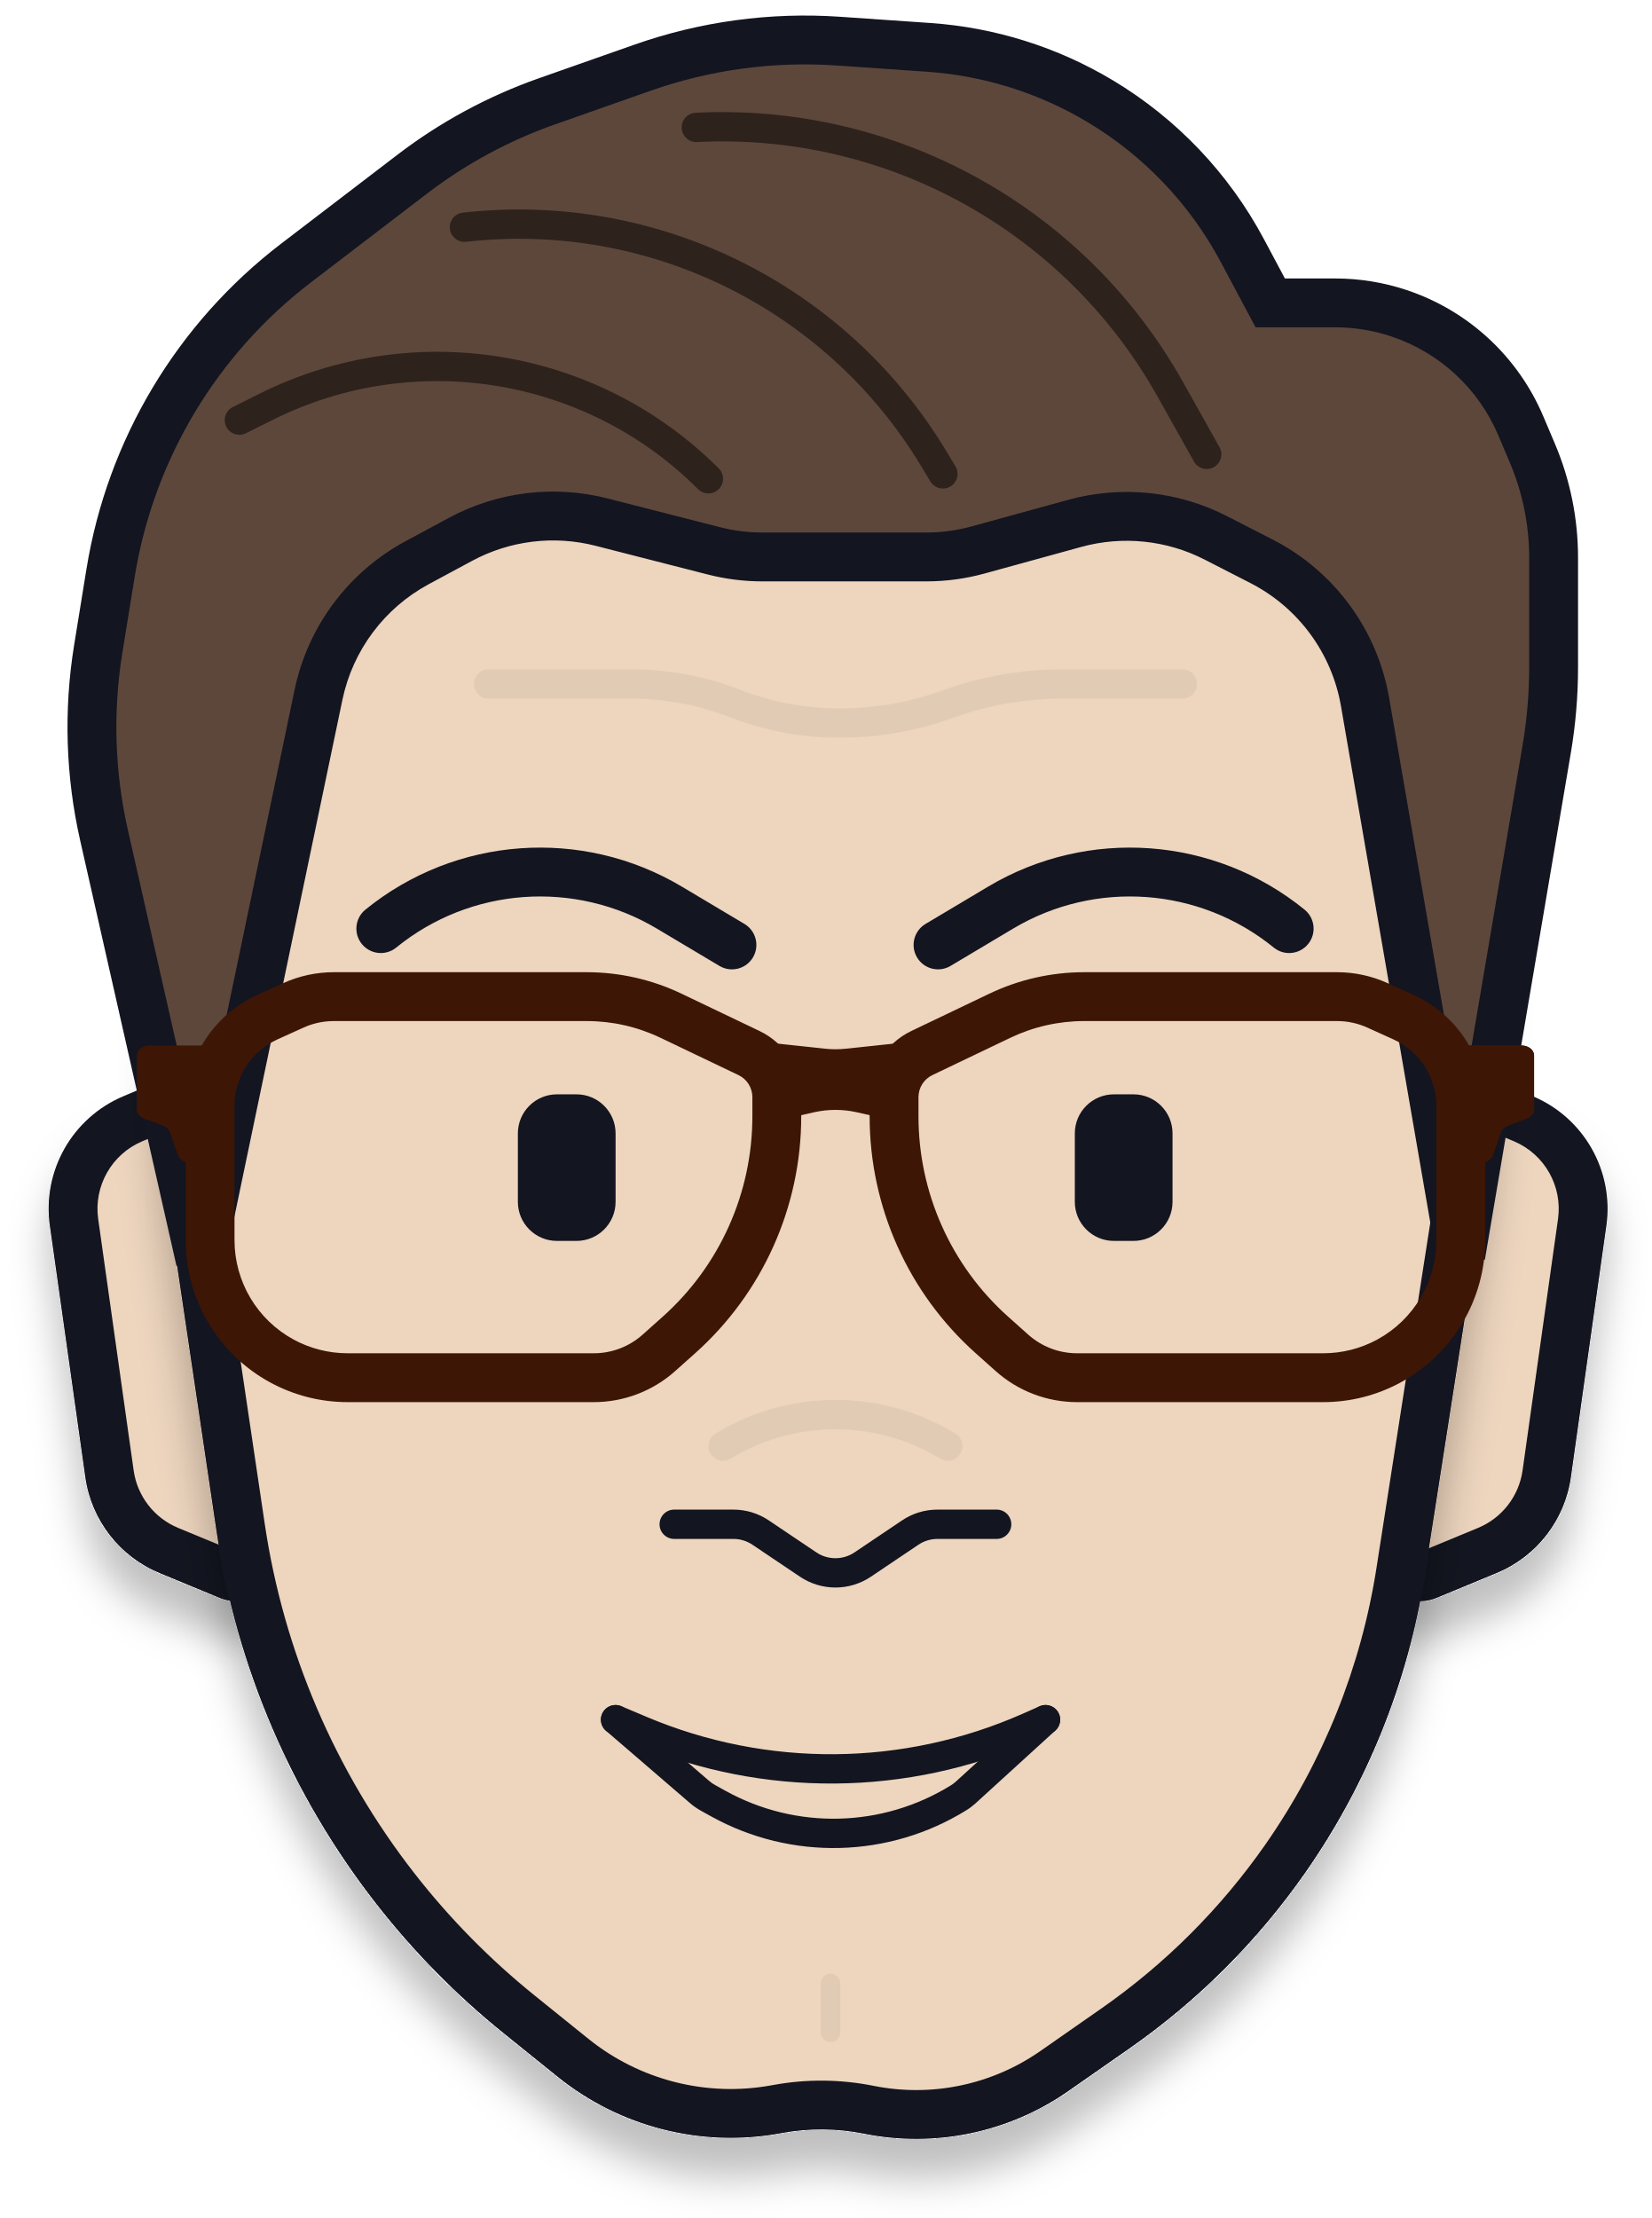
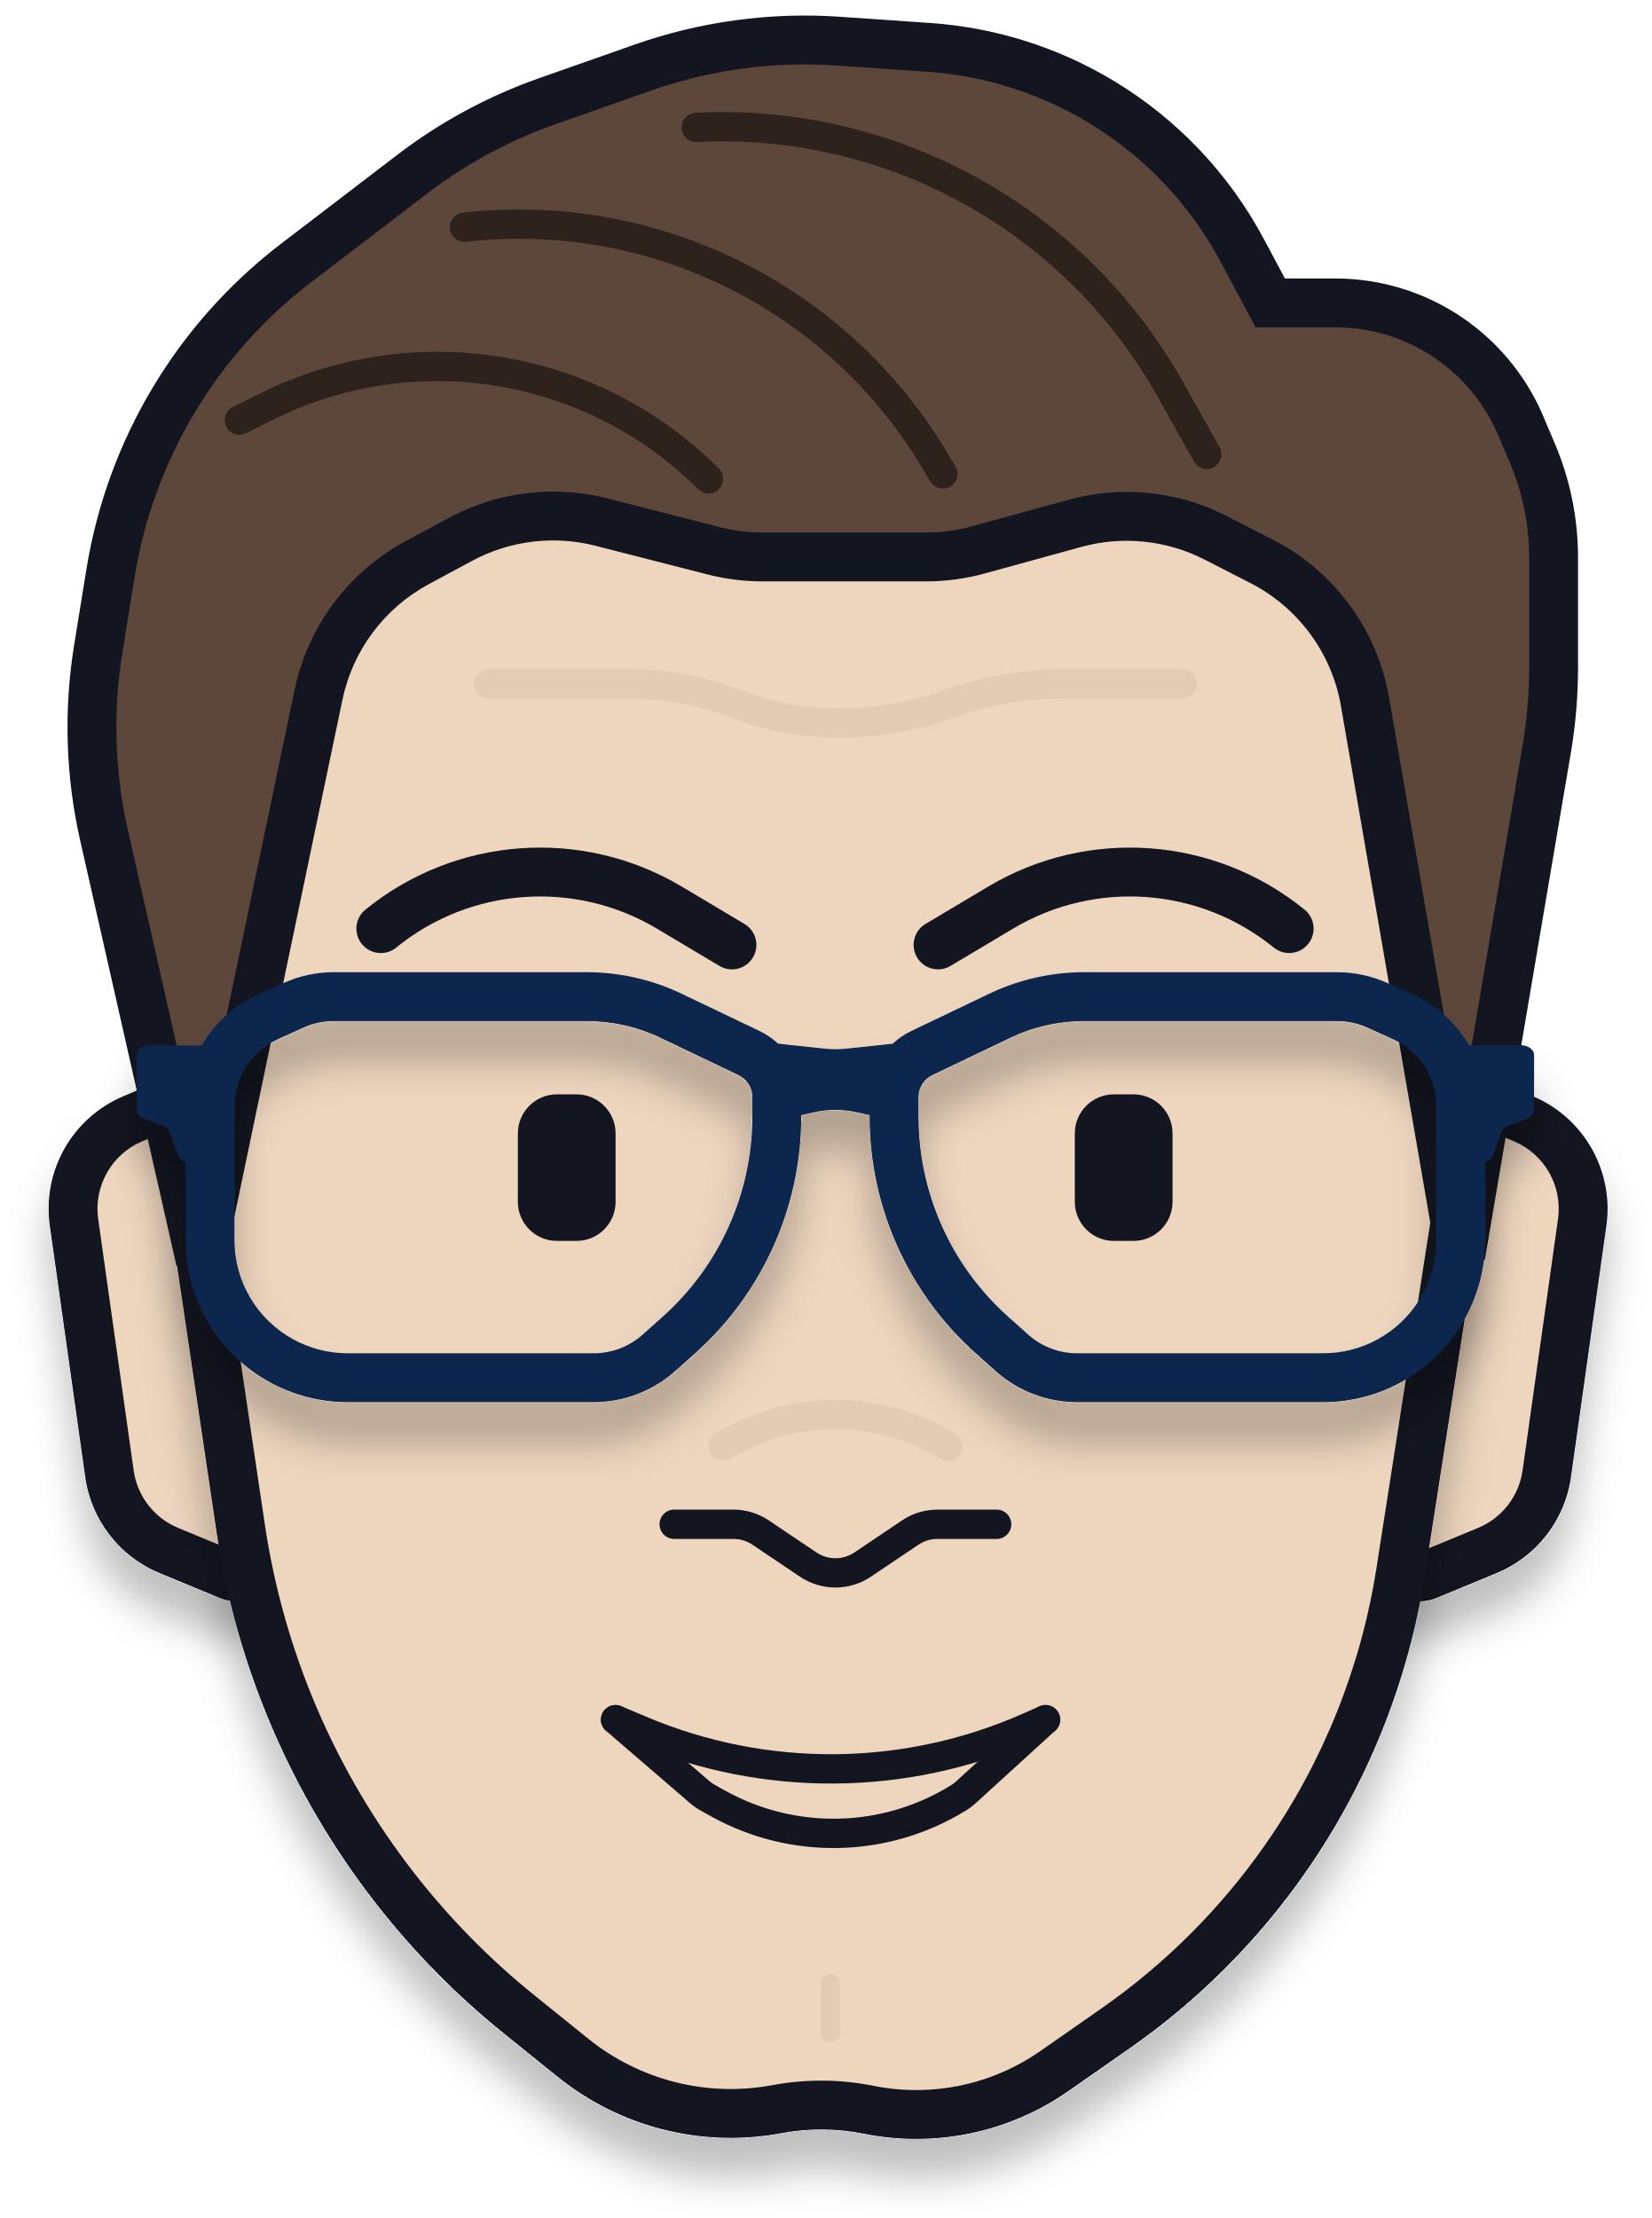
<svg xmlns="http://www.w3.org/2000/svg" class="profile-picture" viewBox="0 0 169 227" fill="none">
-   <g filter="url(#filter0_d_0_1)">
+   <g filter="url(#filter0_d_3520_2)">
    <path d="M7.573 125.111C6.94 120.623 9.405 116.271 13.579 114.505L17.706 112.759C18.704 112.337 19.858 112.786 20.306 113.773L22 117.5L26.168 159.175C26.318 160.68 24.81 161.801 23.413 161.223L17.28 158.685C14.008 157.331 11.697 154.348 11.202 150.841L7.573 125.111Z" fill="#EDD5BE" />
    <path d="M7.573 125.111C6.94 120.623 9.405 116.271 13.579 114.505L17.706 112.759C18.704 112.337 19.858 112.786 20.306 113.773L22 117.5L26.168 159.175C26.318 160.68 24.81 161.801 23.413 161.223L17.28 158.685C14.008 157.331 11.697 154.348 11.202 150.841L7.573 125.111Z" fill="#EDD5BE" />
    <path fill-rule="evenodd" clip-rule="evenodd" d="M16.732 110.457C18.978 109.506 21.573 110.518 22.582 112.739L24.447 116.841L28.655 158.927C28.994 162.311 25.6 164.833 22.457 163.533L16.325 160.995C12.235 159.303 9.345 155.573 8.726 151.19L5.098 125.46C4.307 119.85 7.387 114.41 12.605 112.203L16.732 110.457ZM19.553 118.159L18.232 115.251L14.553 116.807C11.423 118.132 9.574 121.396 10.049 124.762L13.678 150.492C14.048 153.122 15.782 155.36 18.236 156.375L23.597 158.593L19.553 118.159Z" fill="#131520" />
    <path d="M161.927 125.111C162.56 120.623 160.095 116.271 155.921 114.505L151.794 112.759C150.796 112.337 149.643 112.786 149.194 113.773L147.5 117.5L143.332 159.175C143.182 160.68 144.69 161.801 146.087 161.223L152.22 158.685C155.492 157.331 157.804 154.348 158.298 150.841L161.927 125.111Z" fill="#EDD5BE" />
    <path d="M161.927 125.111C162.56 120.623 160.095 116.271 155.921 114.505L151.794 112.759C150.796 112.337 149.643 112.786 149.194 113.773L147.5 117.5L143.332 159.175C143.182 160.68 144.69 161.801 146.087 161.223L152.22 158.685C155.492 157.331 157.804 154.348 158.298 150.841L161.927 125.111Z" fill="#EDD5BE" />
    <path fill-rule="evenodd" clip-rule="evenodd" d="M152.768 110.457C150.522 109.506 147.927 110.518 146.918 112.739L145.053 116.841L140.845 158.927C140.506 162.311 143.9 164.833 147.043 163.533L153.175 160.995C157.265 159.303 160.155 155.573 160.774 151.19L164.402 125.46C165.193 119.85 162.113 114.41 156.895 112.203L152.768 110.457ZM149.947 118.159L151.268 115.251L154.947 116.807C158.077 118.132 159.926 121.396 159.451 124.762L155.823 150.492C155.452 153.122 153.718 155.36 151.264 156.375L145.903 158.593L149.947 118.159Z" fill="#131520" />
  </g>
-   <g filter="url(#filter1_d_0_1)">
+   <g filter="url(#filter1_d_3520_2)">
    <path d="M23.804 36.016L84.258 30L145.196 34.512L150.136 100.218C150.71 107.859 150.404 115.541 149.224 123.112L143 156.339C141.355 166.897 137.665 181.445 131.55 190.207C126.821 196.985 120.931 202.874 114.153 207.603L107.905 211.962C102.377 215.819 95.513 217.25 88.904 215.924C85.835 215.308 82.676 215.281 79.597 215.845L79.407 215.879C72.047 217.226 64.465 215.299 58.64 210.603L53.14 206.169C48.429 202.371 44.172 198.044 40.451 193.273C32.075 182.535 26.622 169.811 24.623 156.339L19.65 122.835C18.553 115.447 18.288 107.958 18.859 100.51L23.804 36.016Z" fill="#EDD5BE" />
    <path fill-rule="evenodd" clip-rule="evenodd" d="M84.227 27.491L147.528 32.178L152.629 100.031C153.217 107.862 152.904 115.736 151.695 123.497L145.814 161.23C144.11 172.164 139.933 182.564 133.6 191.638C128.702 198.657 122.603 204.755 115.584 209.653L109.336 214.012C103.248 218.259 95.69 219.835 88.413 218.375C85.654 217.822 82.815 217.798 80.047 218.304L79.857 218.339C71.781 219.816 63.462 217.702 57.071 212.549L51.571 208.115C46.711 204.197 42.318 199.733 38.479 194.811C29.838 183.732 24.212 170.604 22.15 156.706L17.177 123.202C16.053 115.629 15.781 107.953 16.366 100.319L21.471 33.736L84.227 27.491ZM84.29 32.509L26.136 38.296L21.352 100.702C20.795 107.963 21.054 115.264 22.123 122.468L27.096 155.972C29.032 169.017 34.312 181.337 42.422 191.736C46.025 196.355 50.148 200.545 54.709 204.222L60.209 208.657C65.468 212.897 72.313 214.636 78.957 213.42L79.147 213.386C82.538 212.765 86.016 212.795 89.396 213.473C95.337 214.665 101.506 213.378 106.475 209.911L112.723 205.552C119.259 200.992 124.939 195.313 129.5 188.777C135.397 180.327 139.287 170.642 140.874 160.461L146.754 122.727C147.905 115.345 148.203 107.855 147.643 100.405L142.865 36.846L84.29 32.509Z" fill="#131520" />
    <path fill-rule="evenodd" clip-rule="evenodd" d="M48.5 70C48.5 69.172 49.172 68.5 50 68.5H64.572C68.402 68.5 72.199 69.213 75.768 70.602C78.99 71.856 82.418 72.5 85.876 72.5H85.967C89.505 72.5 93.016 71.892 96.348 70.704L96.674 70.587C100.545 69.206 104.624 68.5 108.734 68.5H121C121.828 68.5 122.5 69.172 122.5 70C122.5 70.828 121.828 71.5 121 71.5H108.734C104.968 71.5 101.229 72.147 97.682 73.413L97.356 73.529C93.7 74.833 89.848 75.5 85.967 75.5H85.876C82.045 75.5 78.249 74.787 74.68 73.398C71.457 72.144 68.03 71.5 64.572 71.5H50C49.172 71.5 48.5 70.828 48.5 70Z" fill="#E2CBB4" />
    <path fill-rule="evenodd" clip-rule="evenodd" d="M85 209C84.448 209 84 208.552 84 208V203C84 202.448 84.448 202 85 202C85.552 202 86 202.448 86 203V208C86 208.552 85.552 209 85 209Z" fill="#E2CBB4" />
  </g>
  <path fill-rule="evenodd" clip-rule="evenodd" d="M61.863 175.021C62.404 174.393 63.351 174.323 63.979 174.863L72.567 182.259C72.763 182.428 72.976 182.576 73.202 182.701L74.252 183.282C81.48 187.283 90.306 187.065 97.328 182.712C97.503 182.603 97.669 182.478 97.822 182.339L105.989 174.892C106.602 174.333 107.55 174.377 108.108 174.989C108.667 175.602 108.623 176.55 108.011 177.108L99.843 184.556C99.554 184.819 99.241 185.056 98.908 185.262C90.964 190.187 80.977 190.434 72.799 185.907L71.749 185.325C71.343 185.101 70.961 184.835 70.609 184.532L62.021 177.137C61.394 176.596 61.323 175.649 61.863 175.021Z" fill="#131520" />
  <path fill-rule="evenodd" clip-rule="evenodd" d="M61.618 175.417C61.94 174.653 62.82 174.296 63.584 174.618L66.184 175.716C78.502 180.917 92.421 180.802 104.651 175.398L106.394 174.628C107.152 174.293 108.037 174.636 108.372 175.394C108.707 176.152 108.364 177.037 107.606 177.372L105.864 178.142C92.877 183.88 78.097 184.003 65.017 178.48L62.416 177.382C61.653 177.06 61.296 176.18 61.618 175.417Z" fill="#131520" />
  <path fill-rule="evenodd" clip-rule="evenodd" d="M67.5 156C67.5 155.172 68.172 154.5 69 154.5H75.056C76.348 154.5 77.612 154.885 78.684 155.607L83.546 158.878C84.728 159.673 86.272 159.673 87.454 158.878L92.316 155.607C93.388 154.885 94.652 154.5 95.944 154.5H102C102.828 154.5 103.5 155.172 103.5 156C103.5 156.828 102.828 157.5 102 157.5H95.944C95.248 157.5 94.568 157.707 93.991 158.096L89.128 161.367C86.934 162.843 84.066 162.843 81.872 161.367L77.009 158.096C76.432 157.707 75.752 157.5 75.056 157.5H69C68.172 157.5 67.5 156.828 67.5 156Z" fill="#131520" />
  <path fill-rule="evenodd" clip-rule="evenodd" d="M98.281 148.78C97.851 149.488 96.928 149.712 96.22 149.281C89.635 145.273 81.365 145.273 74.78 149.281C74.072 149.712 73.149 149.488 72.719 148.78C72.288 148.072 72.512 147.149 73.22 146.719C80.763 142.127 90.237 142.127 97.78 146.719C98.488 147.149 98.712 148.072 98.281 148.78Z" fill="#E2CBB4" />
  <path fill-rule="evenodd" clip-rule="evenodd" d="M77.057 97.989C76.35 99.175 74.816 99.563 73.63 98.856L67.228 95.04C58.81 90.022 48.154 90.796 40.55 96.978C39.479 97.849 37.904 97.686 37.033 96.615C36.162 95.544 36.325 93.969 37.396 93.098C46.629 85.592 59.567 84.652 69.788 90.745L76.19 94.561C77.376 95.268 77.764 96.803 77.057 97.989Z" fill="#131520" />
  <path fill-rule="evenodd" clip-rule="evenodd" d="M93.853 97.989C94.56 99.175 96.094 99.563 97.28 98.856L103.682 95.04C112.1 90.022 122.755 90.796 130.36 96.978C131.431 97.849 133.005 97.686 133.876 96.615C134.747 95.544 134.585 93.969 133.514 93.098C124.281 85.592 111.342 84.652 101.122 90.745L94.72 94.561C93.534 95.268 93.146 96.803 93.853 97.989Z" fill="#131520" />
  <path d="M53 116C53 113.791 54.791 112 57 112H59C61.209 112 63 113.791 63 116V123C63 125.209 61.209 127 59 127H57C54.791 127 53 125.209 53 123V116Z" fill="#131520" />
  <path d="M110 116C110 113.791 111.791 112 114 112H116C118.209 112 120 113.791 120 116V123C120 125.209 118.209 127 116 127H114C111.791 127 110 125.209 110 123V116Z" fill="#131520" />
  <path d="M139.702 71.84L149.5 128.5L158.296 76.652C158.764 73.889 159 71.091 159 68.289V57.068C159 53.394 158.26 49.757 156.826 46.374L155.633 43.565C153.323 38.119 148.786 33.928 143.174 32.058C141.072 31.357 138.87 31 136.654 31H130L127.143 25.643C123.778 19.333 118.761 14.056 112.629 10.377C107.286 7.171 101.259 5.277 95.043 4.848L85.798 4.21C79.004 3.742 72.186 4.666 65.763 6.926L55.979 10.368C51.024 12.112 46.375 14.625 42.202 17.816L30.299 26.918C20.153 34.677 13.361 46.025 11.316 58.633L10.053 66.42C9.027 72.748 9.228 79.213 10.643 85.465L20.5 129L32.597 71.108C33.804 65.333 37.498 60.386 42.692 57.589L47.126 55.202C51.546 52.821 56.7 52.191 61.564 53.435L73.061 56.376C74.681 56.79 76.346 57 78.018 57H94.8C96.592 57 98.376 56.759 100.103 56.284L110.001 53.562C114.825 52.236 119.97 52.765 124.422 55.045L129.112 57.447C134.708 60.314 138.63 65.645 139.702 71.84Z" fill="#5D473B" />
  <path fill-rule="evenodd" clip-rule="evenodd" d="M85.97 1.716C78.837 1.224 71.678 2.195 64.933 4.568L55.149 8.01C49.947 9.841 45.065 12.48 40.683 15.83L28.78 24.932C18.127 33.079 10.995 44.994 8.849 58.233L7.586 66.02C6.508 72.664 6.718 79.453 8.205 86.017L18.062 129.552L22.947 129.511L35.044 71.619C36.1 66.566 39.333 62.237 43.877 59.79L48.311 57.403C52.179 55.32 56.689 54.768 60.945 55.857L72.441 58.798C74.263 59.264 76.137 59.5 78.018 59.5H94.8C96.816 59.5 98.823 59.229 100.766 58.695L110.664 55.973C114.885 54.812 119.387 55.275 123.282 57.27L127.972 59.673C132.869 62.181 136.301 66.845 137.238 72.266L147.037 128.926L151.965 128.918L160.76 77.07C161.253 74.169 161.5 71.231 161.5 68.289V57.068C161.5 53.058 160.693 49.089 159.127 45.398L157.935 42.588C155.345 36.483 150.257 31.784 143.964 29.686C141.607 28.901 139.139 28.5 136.654 28.5H131.5L129.349 24.467C125.77 17.757 120.436 12.146 113.915 8.233C108.233 4.824 101.825 2.81 95.215 2.354L85.97 1.716ZM66.592 9.284C72.695 7.137 79.172 6.259 85.626 6.704L94.871 7.342C100.693 7.743 106.338 9.518 111.342 12.521C117.086 15.967 121.785 20.909 124.937 26.82L128.5 33.5H136.654C138.602 33.5 140.536 33.814 142.383 34.43C147.314 36.073 151.302 39.756 153.332 44.541L154.524 47.351C155.828 50.424 156.5 53.729 156.5 57.068V68.289C156.5 70.951 156.276 73.609 155.831 76.234L149.476 113.692L142.165 71.414C140.96 64.444 136.547 58.447 130.251 55.222L125.562 52.82C120.553 50.255 114.765 49.659 109.338 51.152L99.44 53.874C97.929 54.289 96.368 54.5 94.8 54.5H78.018C76.555 54.5 75.098 54.317 73.68 53.954L62.184 51.013C56.712 49.613 50.913 50.323 45.94 53.001L41.507 55.388C35.663 58.534 31.507 64.1 30.15 70.596L20.402 117.246L13.081 84.913C11.737 78.974 11.546 72.832 12.521 66.82L13.784 59.033C15.726 47.055 22.179 36.275 31.818 28.904L43.721 19.802C47.685 16.771 52.102 14.383 56.809 12.727L66.592 9.284Z" fill="#131520" />
  <path fill-rule="evenodd" clip-rule="evenodd" d="M69.764 13.114C69.722 12.287 70.359 11.582 71.187 11.541C91.7 10.504 111.029 21.182 121.071 39.099L124.808 45.767C125.214 46.489 124.956 47.403 124.233 47.809C123.511 48.214 122.597 47.956 122.192 47.233L118.454 40.566C108.969 23.643 90.713 13.558 71.338 14.537C70.511 14.579 69.806 13.942 69.764 13.114Z" fill="#2E221C" />
  <path fill-rule="evenodd" clip-rule="evenodd" d="M46.041 23.423C45.948 22.6 46.54 21.857 47.363 21.764C67.196 19.519 86.519 29.038 96.824 46.132L97.785 47.725C98.212 48.435 97.984 49.357 97.275 49.785C96.565 50.212 95.643 49.984 95.215 49.275L94.255 47.681C84.555 31.592 66.368 22.631 47.7 24.745C46.877 24.838 46.134 24.246 46.041 23.423Z" fill="#2E221C" />
  <path fill-rule="evenodd" clip-rule="evenodd" d="M23.158 43.671C22.788 42.93 23.088 42.029 23.829 41.658L26.531 40.307C42.216 32.465 61.16 35.539 73.561 47.939C74.146 48.525 74.146 49.475 73.561 50.061C72.975 50.647 72.025 50.647 71.439 50.061C59.952 38.573 42.403 35.726 27.873 42.991L25.171 44.342C24.43 44.712 23.529 44.412 23.158 43.671Z" fill="#2E221C" />
-   <path d="M77 106.535L84.439 107.329C85.144 107.404 85.856 107.404 86.561 107.329L94 106.535L91.5 109.256V114.698L87.711 113.839C86.256 113.509 84.744 113.509 83.289 113.839L79.5 114.698V109.256L77 106.535Z" fill="#3D1606" />
-   <path d="M157 108.018C157 107.456 156.424 107 155.714 107H148L149.929 119H151.527C152.103 119 152.608 118.697 152.765 118.259L153.626 115.846C153.728 115.563 153.979 115.328 154.315 115.202L156.263 114.475C156.713 114.307 157 113.949 157 113.555V108.018Z" fill="#3D1606" />
-   <path fill-rule="evenodd" clip-rule="evenodd" d="M155.714 107C156.424 107 157 107.456 157 108.018V113.555C157 113.949 156.713 114.307 156.263 114.475L154.315 115.202C153.979 115.328 153.728 115.563 153.626 115.846L152.765 118.259C152.608 118.697 152.103 119 151.527 119H149.929L148 107H155.714Z" fill="#3D1606" />
-   <path d="M14 108.018C14 107.456 14.576 107 15.286 107H23L21.071 119H19.473C18.897 119 18.392 118.697 18.235 118.259L17.374 115.846C17.272 115.563 17.021 115.328 16.685 115.202L14.737 114.475C14.287 114.307 14 113.949 14 113.555V108.018Z" fill="#3D1606" />
-   <path fill-rule="evenodd" clip-rule="evenodd" d="M34.155 99.5C32.376 99.5 30.617 99.88 28.996 100.615L26.34 101.818C21.871 103.843 19 108.296 19 113.203V126.925C19 132.998 22.321 138.585 27.656 141.486C30.086 142.808 32.809 143.5 35.575 143.5H60.771C63.842 143.5 66.806 142.369 69.096 140.324L71.146 138.494C78.052 132.328 82 123.509 82 114.251V112.285C82 109.397 80.342 106.765 77.736 105.519L69.758 101.703C66.726 100.253 63.409 99.5 60.048 99.5H34.155ZM31.06 105.169C32.032 104.728 33.088 104.5 34.155 104.5H60.048C62.662 104.5 65.242 105.085 67.6 106.213L75.579 110.03C76.447 110.445 77 111.322 77 112.285V114.251C77 122.085 73.659 129.547 67.816 134.764L65.766 136.594C64.392 137.822 62.614 138.5 60.771 138.5H35.575C33.643 138.5 31.742 138.017 30.045 137.094C26.319 135.068 24 131.166 24 126.925V113.203C24 110.259 25.723 107.587 28.404 106.372L31.06 105.169Z" fill="#3D1606" />
-   <path fill-rule="evenodd" clip-rule="evenodd" d="M136.845 99.5C138.624 99.5 140.383 99.88 142.004 100.615L144.66 101.818C149.129 103.843 152 108.296 152 113.203V126.925C152 132.998 148.679 138.585 143.344 141.486C140.914 142.808 138.191 143.5 135.425 143.5H110.229C107.158 143.5 104.194 142.369 101.904 140.324L99.854 138.494C92.948 132.328 89 123.509 89 114.251V112.285C89 109.397 90.658 106.765 93.264 105.519L101.242 101.703C104.274 100.253 107.591 99.5 110.952 99.5H136.845ZM139.94 105.169C138.968 104.728 137.912 104.5 136.845 104.5H110.952C108.338 104.5 105.758 105.085 103.4 106.213L95.421 110.03C94.553 110.445 94 111.322 94 112.285V114.251C94 122.085 97.341 129.547 103.184 134.764L105.234 136.594C106.608 137.822 108.386 138.5 110.229 138.5H135.425C137.357 138.5 139.258 138.017 140.955 137.094C144.681 135.068 147 131.166 147 126.925V113.203C147 110.259 145.277 107.587 142.596 106.372L139.94 105.169Z" fill="#3D1606" />
+   <g filter="url(#filter2_d_3520_2)">
+     <path d="M77 106.535L84.439 107.329C85.144 107.404 85.856 107.404 86.561 107.329L94 106.535L91.5 109.256V114.698L87.711 113.839C86.256 113.509 84.744 113.509 83.289 113.839L79.5 114.698V109.256L77 106.535Z" fill="#0D264D" />
+     <path d="M157 108.018C157 107.456 156.424 107 155.714 107H148L149.929 119H151.527C152.103 119 152.608 118.697 152.765 118.259L153.626 115.846C153.728 115.563 153.979 115.328 154.315 115.202L156.263 114.475C156.713 114.307 157 113.949 157 113.555V108.018Z" fill="#0D264D" />
+     <path fill-rule="evenodd" clip-rule="evenodd" d="M155.714 107C156.424 107 157 107.456 157 108.018V113.555C157 113.949 156.713 114.307 156.263 114.475L154.315 115.202C153.979 115.328 153.728 115.563 153.626 115.846L152.765 118.259C152.608 118.697 152.103 119 151.527 119H149.929L148 107H155.714Z" fill="#0D264D" />
+     <path d="M14 108.018C14 107.456 14.576 107 15.286 107H23L21.071 119H19.473C18.897 119 18.392 118.697 18.235 118.259L17.374 115.846C17.272 115.563 17.021 115.328 16.685 115.202L14.737 114.475C14.287 114.307 14 113.949 14 113.555V108.018Z" fill="#0D264D" />
+     <path fill-rule="evenodd" clip-rule="evenodd" d="M34.155 99.5C32.376 99.5 30.617 99.88 28.996 100.615L26.34 101.818C21.871 103.843 19 108.296 19 113.203V126.925C19 132.998 22.321 138.585 27.656 141.486C30.086 142.808 32.809 143.5 35.575 143.5H60.771C63.842 143.5 66.806 142.369 69.096 140.324L71.146 138.494C78.052 132.328 82 123.509 82 114.251V112.285C82 109.397 80.342 106.765 77.736 105.519L69.758 101.703C66.726 100.253 63.409 99.5 60.048 99.5H34.155ZM31.06 105.169C32.032 104.728 33.088 104.5 34.155 104.5H60.048C62.662 104.5 65.242 105.085 67.6 106.213L75.579 110.03C76.447 110.445 77 111.322 77 112.285V114.251C77 122.085 73.659 129.547 67.816 134.764L65.766 136.594C64.392 137.822 62.614 138.5 60.771 138.5H35.575C33.643 138.5 31.742 138.017 30.045 137.094C26.319 135.068 24 131.166 24 126.925V113.203C24 110.259 25.723 107.587 28.404 106.372L31.06 105.169Z" fill="#0D264D" />
+     <path fill-rule="evenodd" clip-rule="evenodd" d="M136.845 99.5C138.624 99.5 140.383 99.88 142.004 100.615L144.66 101.818C149.129 103.843 152 108.296 152 113.203V126.925C152 132.998 148.679 138.585 143.344 141.486C140.914 142.808 138.191 143.5 135.425 143.5H110.229C107.158 143.5 104.194 142.369 101.904 140.324L99.854 138.494C92.948 132.328 89 123.509 89 114.251V112.285C89 109.397 90.658 106.765 93.264 105.519L101.242 101.703C104.274 100.253 107.591 99.5 110.952 99.5H136.845ZM139.94 105.169C138.968 104.728 137.912 104.5 136.845 104.5H110.952C108.338 104.5 105.758 105.085 103.4 106.213L95.421 110.03C94.553 110.445 94 111.322 94 112.285V114.251C94 122.085 97.341 129.547 103.184 134.764L105.234 136.594C106.608 137.822 108.386 138.5 110.229 138.5H135.425C137.357 138.5 139.258 138.017 140.955 137.094C144.681 135.068 147 131.166 147 126.925V113.203C147 110.259 145.277 107.587 142.596 106.372L139.94 105.169Z" fill="#0D264D" />
+   </g>
  <defs>
-     <filter id="filter0_d_0_1" x="0.975" y="110.1" width="167.551" height="61.781" filterUnits="userSpaceOnUse" color-interpolation-filters="sRGB">
+     <filter id="filter0_d_3520_2" x="0.975" y="110.1" width="167.551" height="61.781" filterUnits="userSpaceOnUse" color-interpolation-filters="sRGB">
      <feFlood flood-opacity="0" result="BackgroundImageFix" />
      <feColorMatrix in="SourceAlpha" type="matrix" values="0 0 0 0 0 0 0 0 0 0 0 0 0 0 0 0 0 0 127 0" result="hardAlpha" />
      <feOffset dy="4" />
      <feGaussianBlur stdDeviation="2" />
      <feComposite in2="hardAlpha" operator="out" />
      <feColorMatrix type="matrix" values="0 0 0 0 0 0 0 0 0 0 0 0 0 0 0 0 0 0 0.25 0" />
-       <feBlend mode="normal" in2="BackgroundImageFix" result="effect1_dropShadow_0_1" />
-       <feBlend mode="normal" in="SourceGraphic" in2="effect1_dropShadow_0_1" result="shape" />
+       <feBlend mode="normal" in2="BackgroundImageFix" result="effect1_dropShadow_3520_2" />
+       <feBlend mode="normal" in="SourceGraphic" in2="effect1_dropShadow_3520_2" result="shape" />
    </filter>
-     <filter id="filter1_d_0_1" x="12.067" y="27.491" width="144.85" height="199.416" filterUnits="userSpaceOnUse" color-interpolation-filters="sRGB">
+     <filter id="filter1_d_3520_2" x="12.067" y="27.491" width="144.85" height="199.416" filterUnits="userSpaceOnUse" color-interpolation-filters="sRGB">
      <feFlood flood-opacity="0" result="BackgroundImageFix" />
      <feColorMatrix in="SourceAlpha" type="matrix" values="0 0 0 0 0 0 0 0 0 0 0 0 0 0 0 0 0 0 127 0" result="hardAlpha" />
      <feOffset dy="4" />
      <feGaussianBlur stdDeviation="2" />
      <feComposite in2="hardAlpha" operator="out" />
      <feColorMatrix type="matrix" values="0 0 0 0 0 0 0 0 0 0 0 0 0 0 0 0 0 0 0.25 0" />
-       <feBlend mode="normal" in2="BackgroundImageFix" result="effect1_dropShadow_0_1" />
-       <feBlend mode="normal" in="SourceGraphic" in2="effect1_dropShadow_0_1" result="shape" />
+       <feBlend mode="normal" in2="BackgroundImageFix" result="effect1_dropShadow_3520_2" />
+       <feBlend mode="normal" in="SourceGraphic" in2="effect1_dropShadow_3520_2" result="shape" />
+     </filter>
+     <filter id="filter2_d_3520_2" x="10" y="99.5" width="151" height="52" filterUnits="userSpaceOnUse" color-interpolation-filters="sRGB">
+       <feFlood flood-opacity="0" result="BackgroundImageFix" />
+       <feColorMatrix in="SourceAlpha" type="matrix" values="0 0 0 0 0 0 0 0 0 0 0 0 0 0 0 0 0 0 127 0" result="hardAlpha" />
+       <feOffset dy="4" />
+       <feGaussianBlur stdDeviation="2" />
+       <feComposite in2="hardAlpha" operator="out" />
+       <feColorMatrix type="matrix" values="0 0 0 0 0 0 0 0 0 0 0 0 0 0 0 0 0 0 0.25 0" />
+       <feBlend mode="normal" in2="BackgroundImageFix" result="effect1_dropShadow_3520_2" />
+       <feBlend mode="normal" in="SourceGraphic" in2="effect1_dropShadow_3520_2" result="shape" />
    </filter>
  </defs>
</svg>
